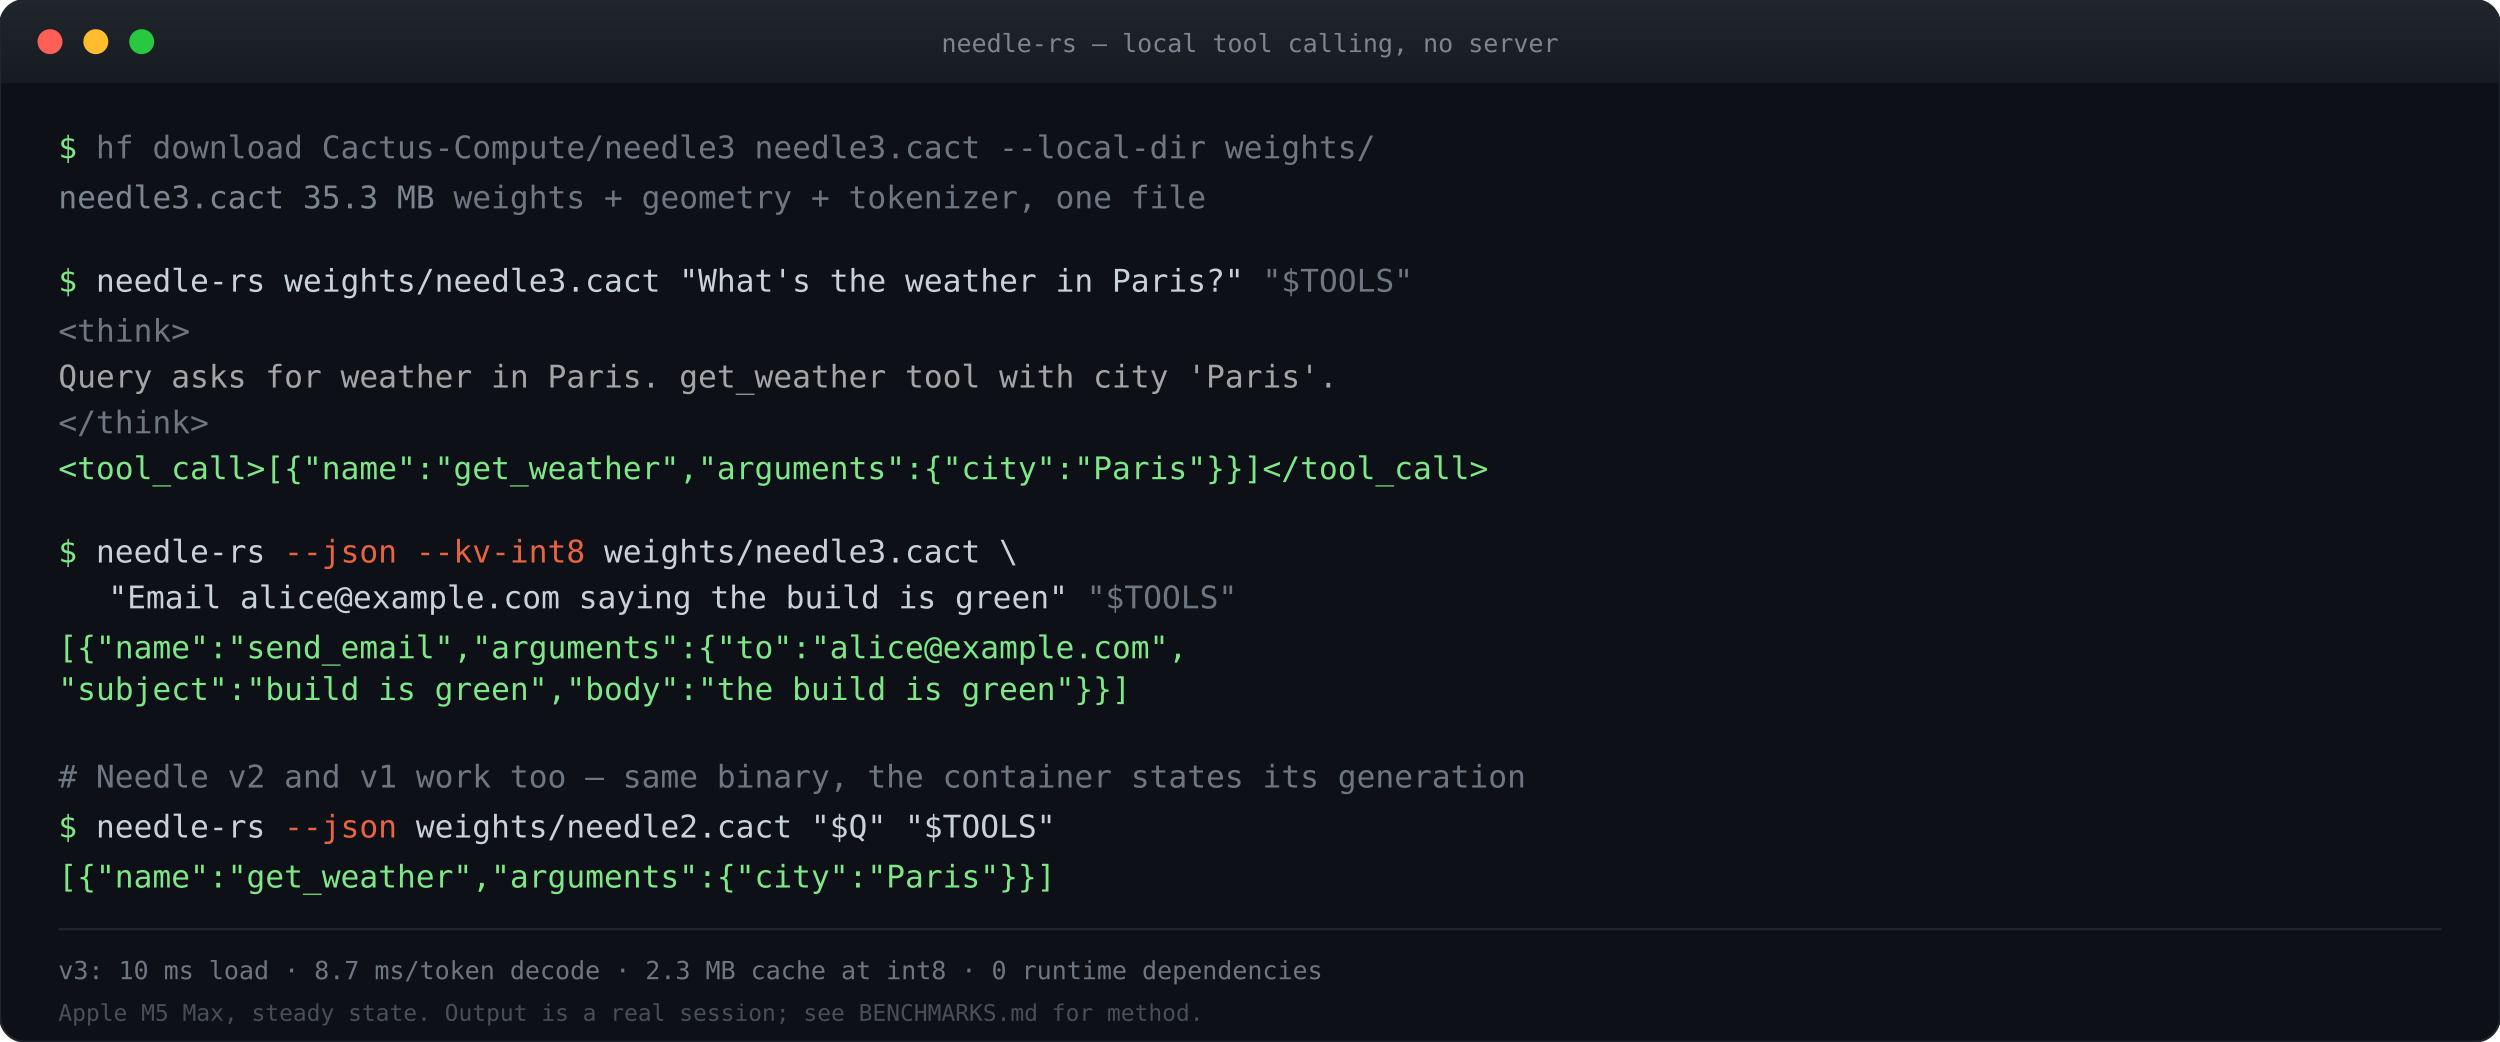
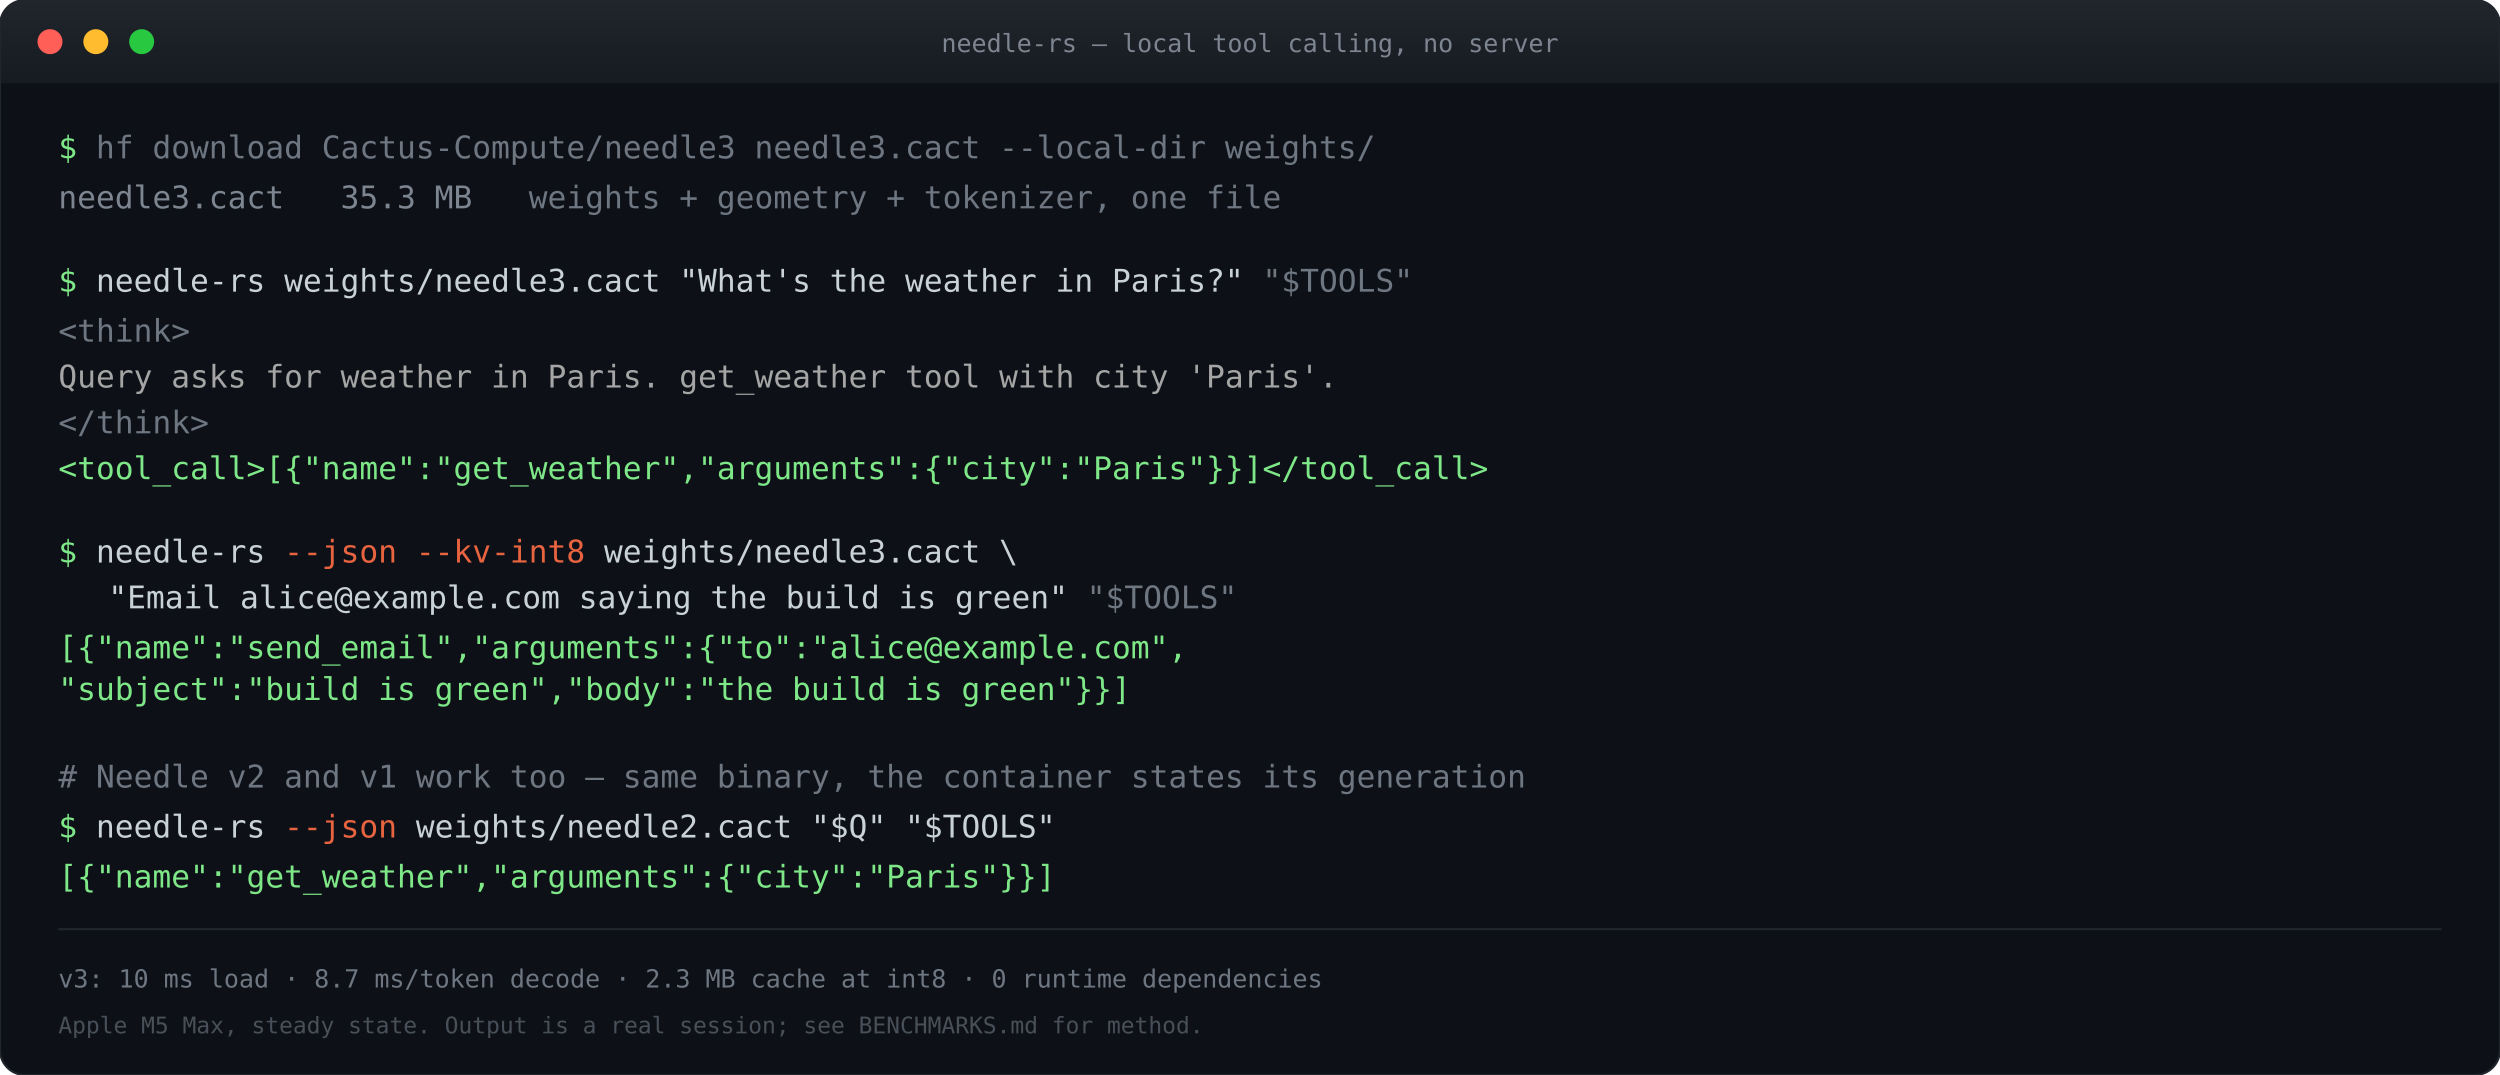
- <svg xmlns="http://www.w3.org/2000/svg" viewBox="0 0 1200 500" width="1200" height="500" role="img" aria-label="A needle-rs terminal session: Needle v3 reasoning before a tool call, the same query with the int8 cache, then Needle v2 and v1 from the same binary">
+ <svg xmlns="http://www.w3.org/2000/svg" viewBox="0 0 1200 516" width="1200" height="516" role="img" aria-label="A needle-rs terminal session: Needle v3 reasoning before a tool call, the same query with the int8 cache, then Needle v2 and v1 from the same binary">
  <defs>
    <linearGradient id="titlebar" x1="0%" y1="0%" x2="0%" y2="100%">
      <stop offset="0%" stop-color="#21262D" />
      <stop offset="100%" stop-color="#161B22" />
    </linearGradient>
    <clipPath id="round">
-       <rect width="1200" height="500" rx="12" />
+       <rect width="1200" height="516" rx="12" />
    </clipPath>
  </defs>
  <g clip-path="url(#round)">
-     <rect width="1200" height="500" fill="#0D1117" />
+     <rect width="1200" height="516" fill="#0D1117" />
    <rect width="1200" height="40" fill="url(#titlebar)" />
    <circle cx="24" cy="20" r="6" fill="#FF5F57" />
    <circle cx="46" cy="20" r="6" fill="#FEBC2E" />
    <circle cx="68" cy="20" r="6" fill="#28C840" />
    <text x="600" y="25" text-anchor="middle" font-family="ui-monospace, 'JetBrains Mono', 'SF Mono', Menlo, monospace" font-size="12" fill="#7D8590">needle-rs — local tool calling, no server</text>
  </g>
-   <rect width="1200" height="500" rx="12" fill="none" stroke="#21262D" stroke-width="1" />
+   <rect width="1200" height="516" rx="12" fill="none" stroke="#21262D" stroke-width="1" />
  <g font-family="ui-monospace, 'JetBrains Mono', 'SF Mono', Menlo, Consolas, monospace" font-size="15">
    <text x="28" y="76" fill="#6E7681">
      <tspan fill="#7EE787">$</tspan> hf download Cactus-Compute/needle3 needle3.cact <tspan fill="#6E7681">--local-dir weights/</tspan>
    </text>
-     <text x="28" y="100" fill="#7D8590">needle3.cact  35.3 MB   <tspan fill="#6E7681">weights + geometry + tokenizer, one file</tspan>
+     <text x="28" y="100" xml:space="preserve" fill="#7D8590">needle3.cact   35.3 MB   <tspan fill="#6E7681">weights + geometry + tokenizer, one file</tspan>
    </text>
    <text x="28" y="140" fill="#C9D1D9">
      <tspan fill="#7EE787">$</tspan> needle-rs weights/needle3.cact "What's the weather in Paris?" <tspan fill="#6E7681">"$TOOLS"</tspan>
    </text>
    <text x="28" y="164" fill="#6E7681">&lt;think&gt;</text>
    <text x="28" y="186" fill="#A5A5A5">Query asks for weather in Paris. get_weather tool with city 'Paris'.</text>
    <text x="28" y="208" fill="#6E7681">&lt;/think&gt;</text>
    <text x="28" y="230" fill="#7EE787">&lt;tool_call&gt;[{"name":"get_weather","arguments":{"city":"Paris"}}]&lt;/tool_call&gt;</text>
    <text x="28" y="270" fill="#C9D1D9">
      <tspan fill="#7EE787">$</tspan> needle-rs <tspan fill="#E8633F">--json --kv-int8</tspan> weights/needle3.cact \
    </text>
    <text x="52" y="292" fill="#C9D1D9">"Email alice@example.com saying the build is green" <tspan fill="#6E7681">"$TOOLS"</tspan>
    </text>
    <text x="28" y="316" fill="#7EE787">[{"name":"send_email","arguments":{"to":"alice@example.com",</text>
    <text x="28" y="336" fill="#7EE787">  "subject":"build is green","body":"the build is green"}}]</text>
    <text x="28" y="378" fill="#6E7681">
      <tspan fill="#6E7681">#</tspan> Needle v2 and v1 work too — same binary, the container states its generation
    </text>
    <text x="28" y="402" fill="#C9D1D9">
      <tspan fill="#7EE787">$</tspan> needle-rs <tspan fill="#E8633F">--json</tspan> weights/needle2.cact "$Q" "$TOOLS"
    </text>
    <text x="28" y="426" fill="#7EE787">[{"name":"get_weather","arguments":{"city":"Paris"}}]</text>
  </g>
  <line x1="28" y1="446" x2="1172" y2="446" stroke="#21262D" stroke-width="1" />
-   <text x="28" y="470" font-family="ui-monospace, monospace" font-size="12" fill="#6E7681">v3: 10 ms load · 8.7 ms/token decode · 2.3 MB cache at int8 · 0 runtime dependencies</text>
-   <text x="28" y="490" font-family="ui-monospace, monospace" font-size="11" fill="#484F58">
+   <text x="28" y="474" font-family="ui-monospace, monospace" font-size="12" fill="#6E7681">v3: 10 ms load · 8.7 ms/token decode · 2.3 MB cache at int8 · 0 runtime dependencies</text>
+   <text x="28" y="496" font-family="ui-monospace, monospace" font-size="11" fill="#484F58">
    Apple M5 Max, steady state. Output is a real session; see BENCHMARKS.md for method.
  </text>
</svg>
